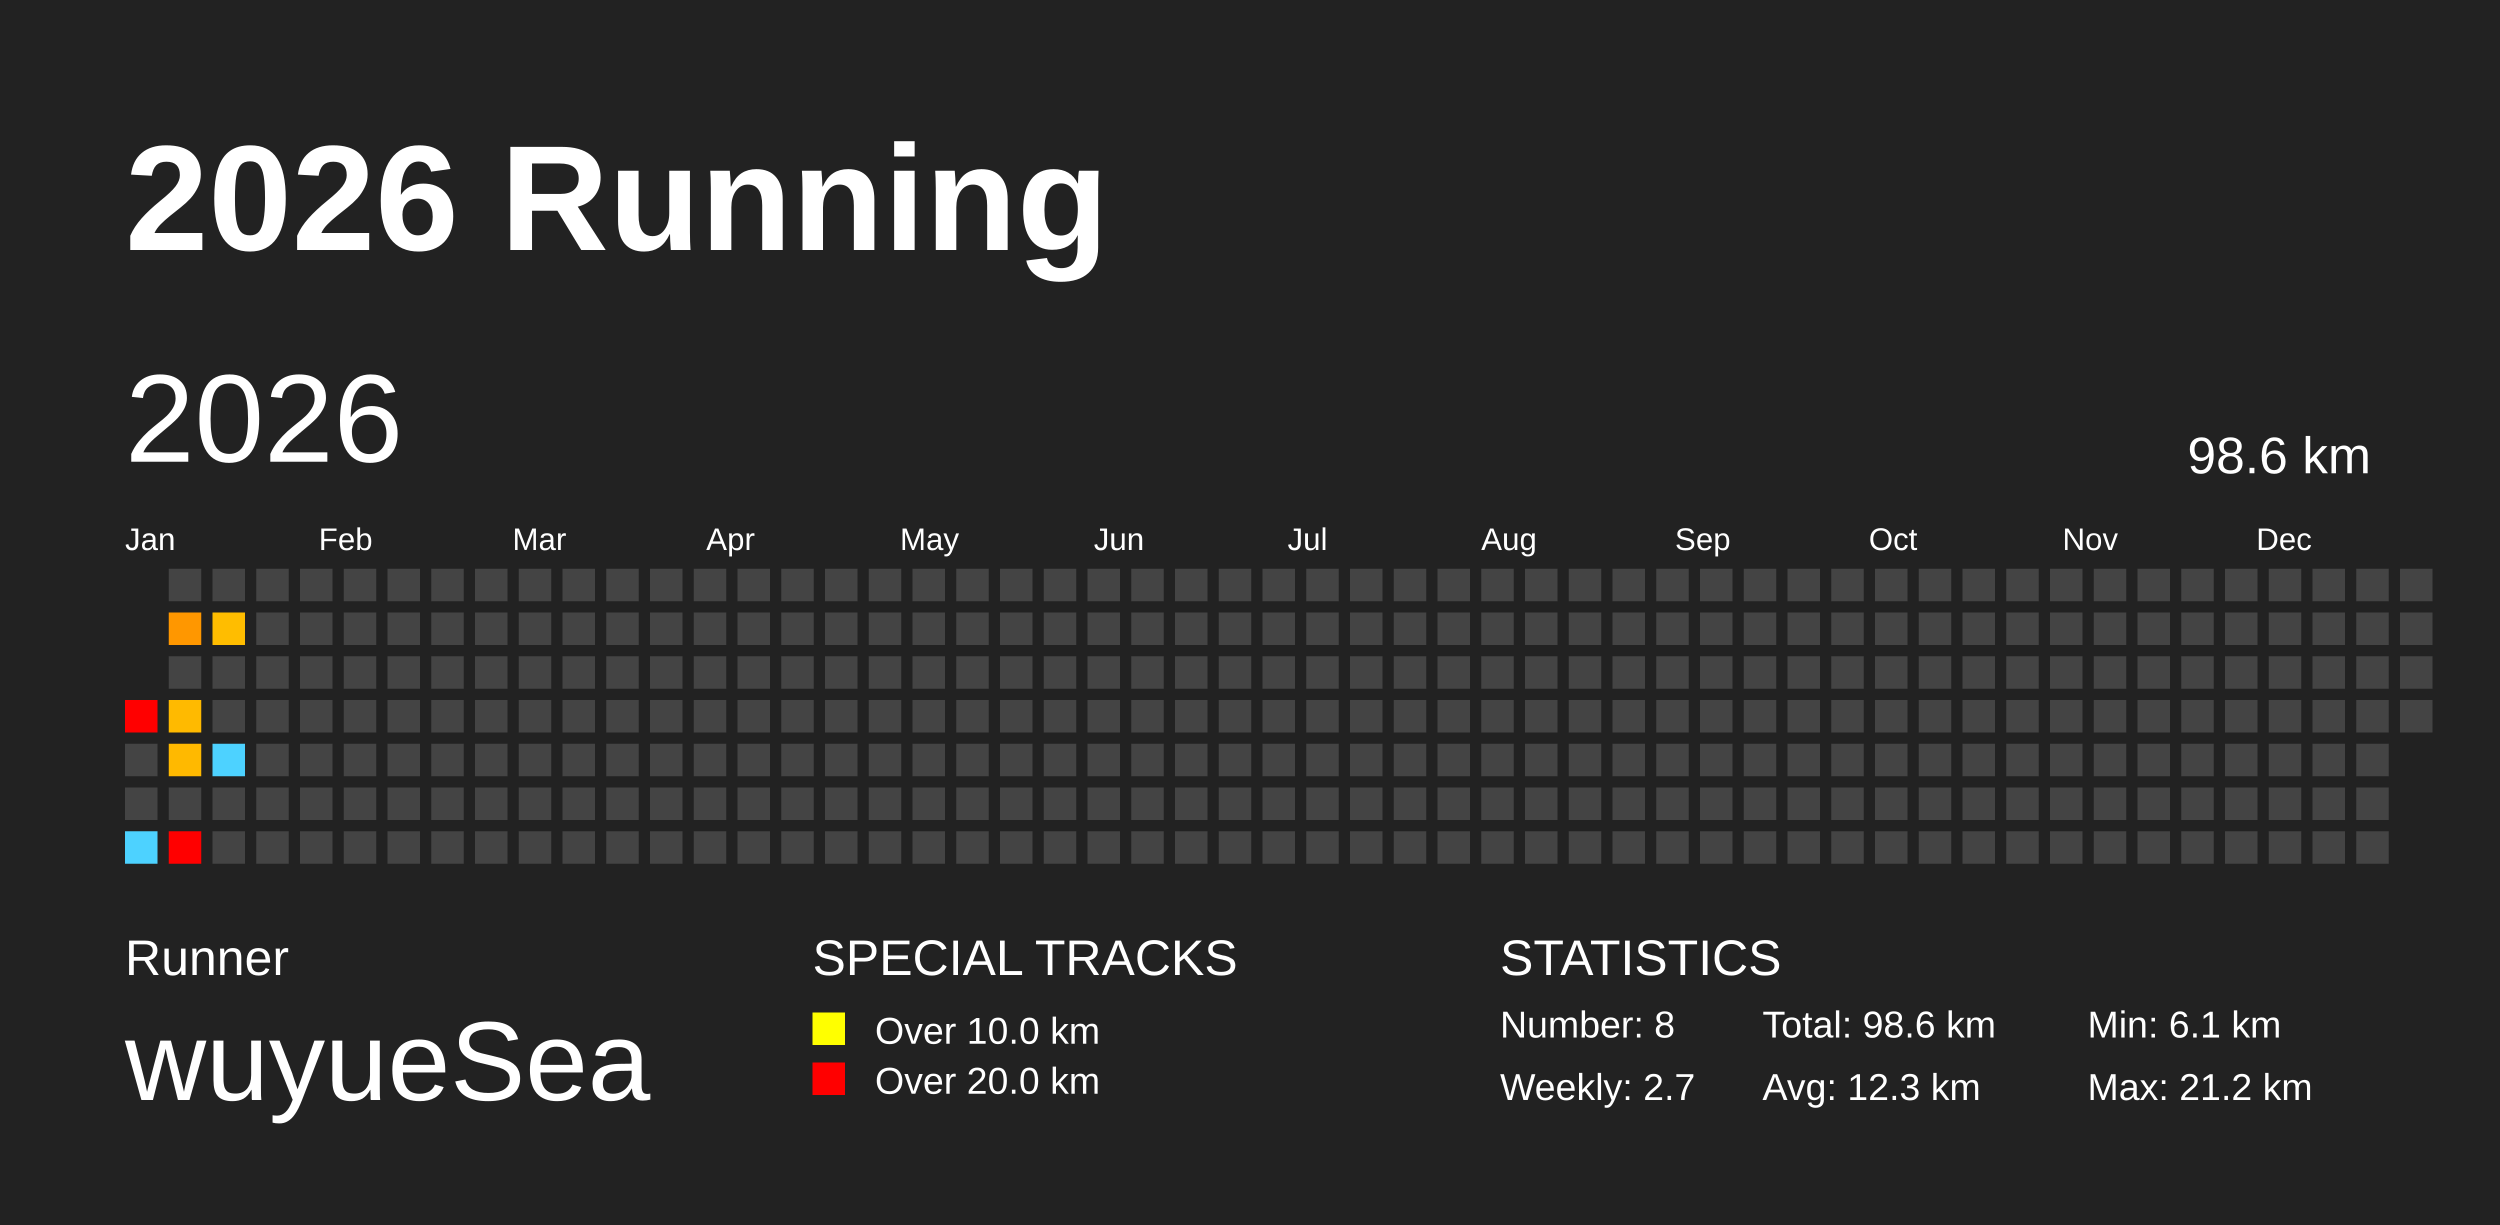
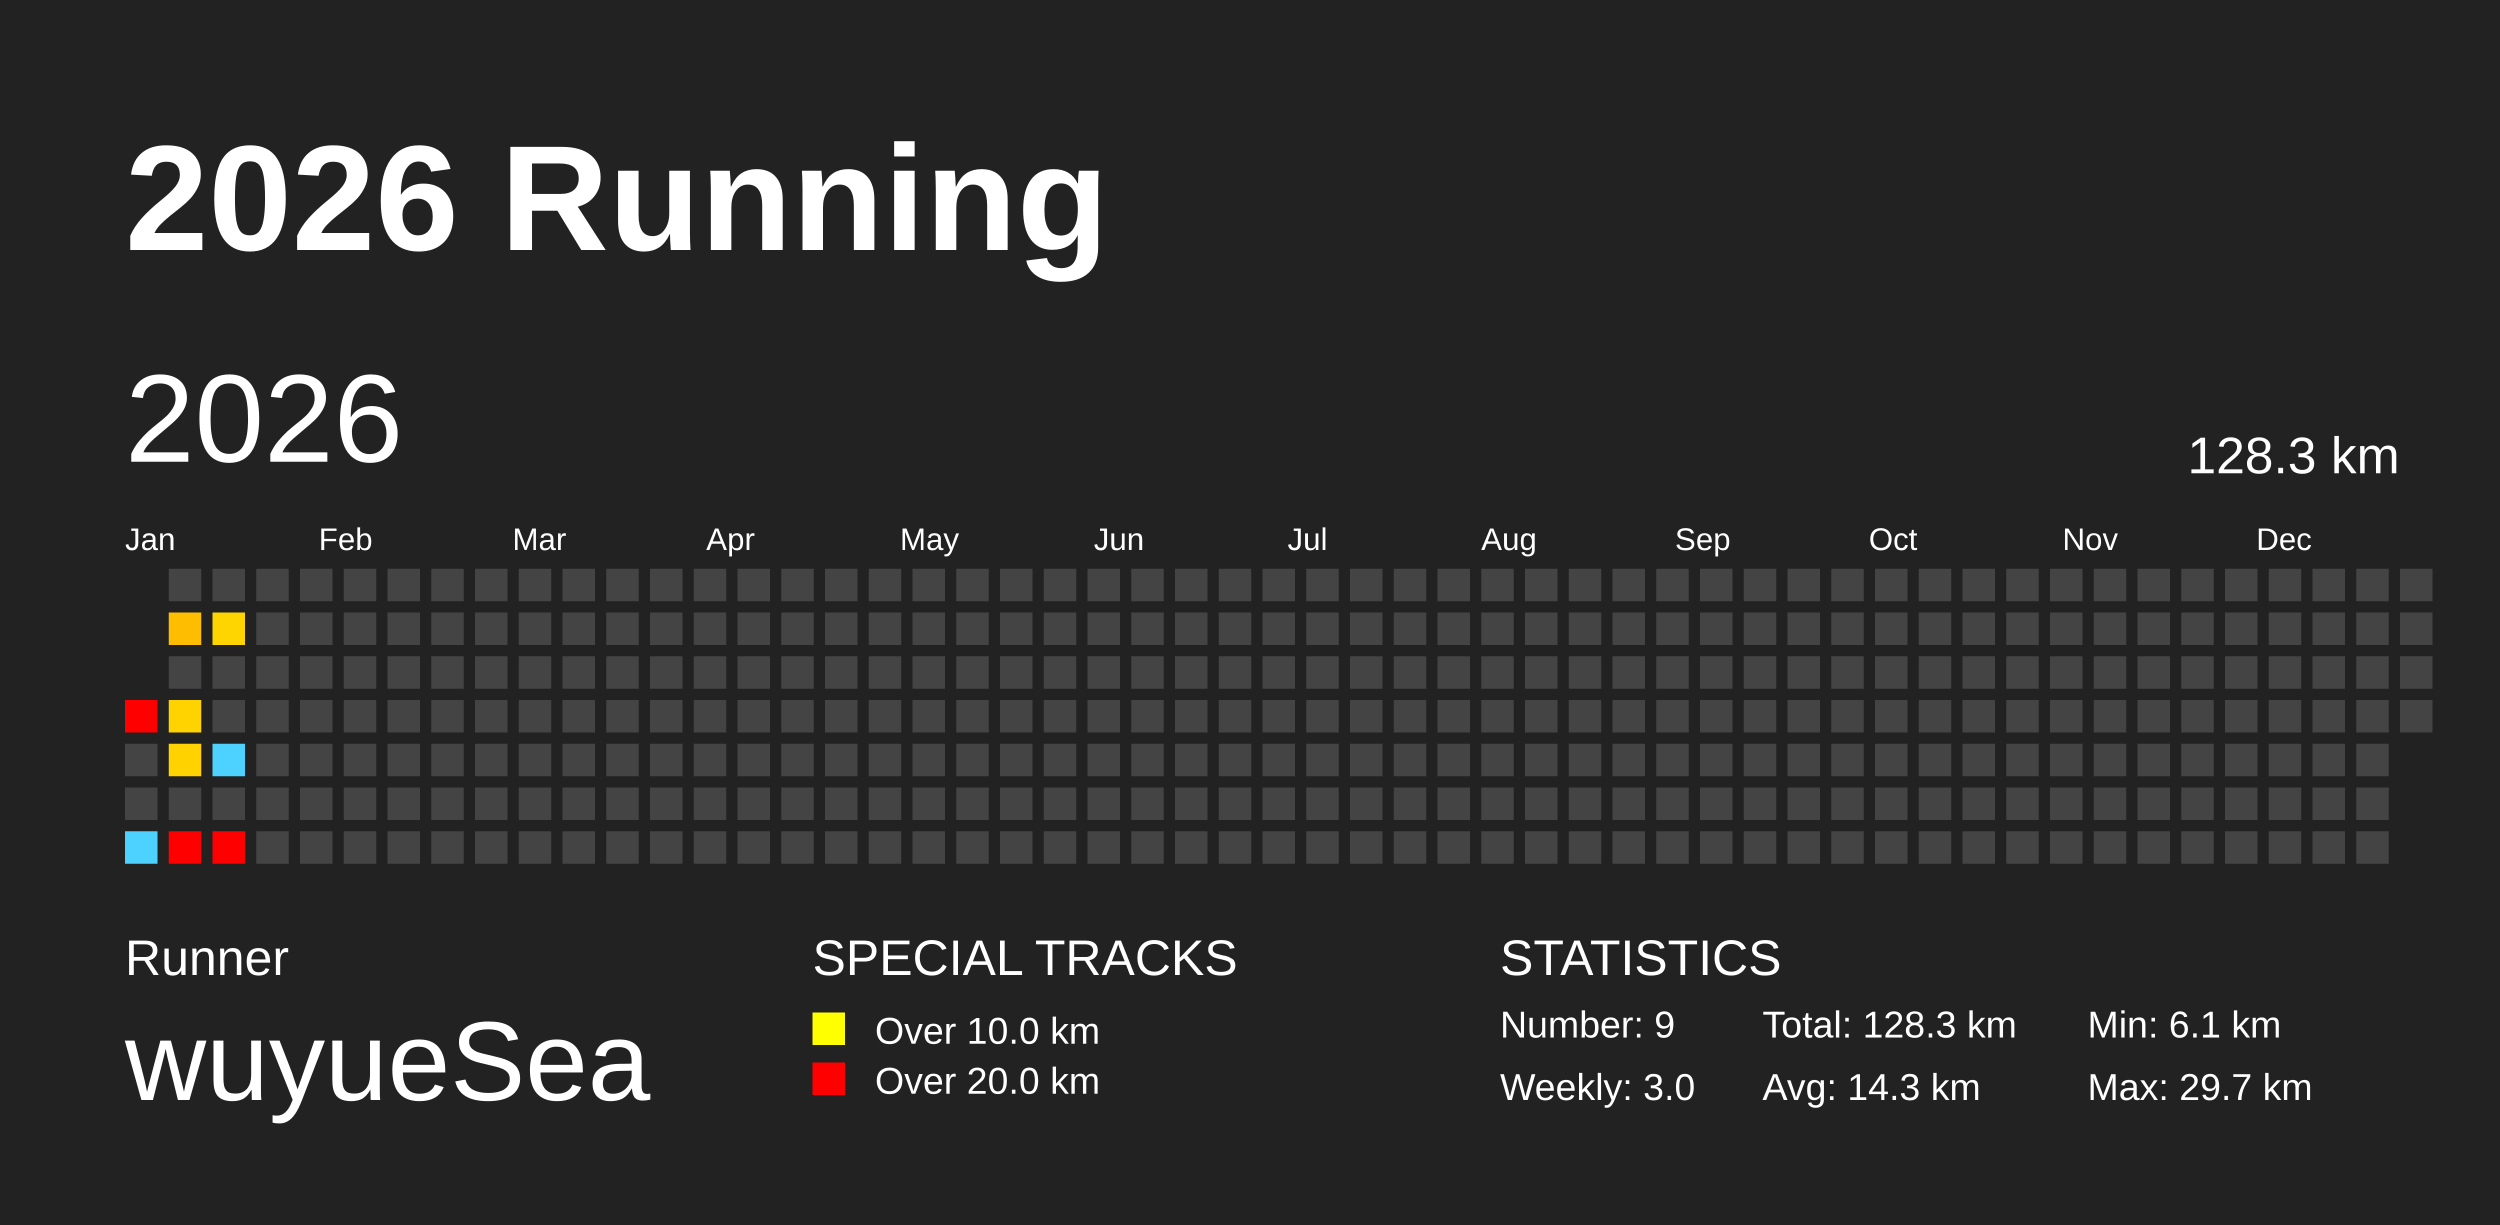
<svg xmlns="http://www.w3.org/2000/svg" baseProfile="full" height="98mm" version="1.1" viewBox="0,0,200,98" width="200mm">
  <defs />
  <rect fill="#222222" height="98" width="200" x="0" y="0" />
  <text fill="#FFFFFF" style="font-size:12px; font-family:Arial; font-weight:bold;" x="10" y="20">2026 Running</text>
  <text fill="#FFFFFF" style="font-size:4px; font-family:Arial" x="10" y="78">Runner</text>
  <text fill="#FFFFFF" style="font-size:9px; font-family:Arial" x="10" y="88">wuyueSea</text>
  <text fill="#FFFFFF" style="font-size:4px; font-family:Arial" x="65" y="78">SPECIAL TRACKS</text>
  <rect fill="yellow" height="2.6" width="2.6" x="65" y="81" />
  <text fill="#FFFFFF" style="font-size:3px; font-family:Arial" x="70" y="83.5">Over 10.0 km</text>
  <rect fill="red" height="2.6" width="2.6" x="65" y="85" />
  <text fill="#FFFFFF" style="font-size:3px; font-family:Arial" x="70" y="87.5">Over 20.0 km</text>
  <text fill="#FFFFFF" style="font-size:4px; font-family:Arial" x="120" y="78">STATISTICS</text>
-   <text fill="#FFFFFF" style="font-size:3px; font-family:Arial" x="120" y="83">Number: 8</text>
-   <text fill="#FFFFFF" style="font-size:3px; font-family:Arial" x="120" y="88">Weekly: 2.7</text>
-   <text fill="#FFFFFF" style="font-size:3px; font-family:Arial" x="141" y="83">Total: 98.6 km</text>
-   <text fill="#FFFFFF" style="font-size:3px; font-family:Arial" x="141" y="88">Avg: 12.3 km</text>
+   <text fill="#FFFFFF" style="font-size:3px; font-family:Arial" x="120" y="83">Number: 9</text>
+   <text fill="#FFFFFF" style="font-size:3px; font-family:Arial" x="120" y="88">Weekly: 3.0</text>
+   <text fill="#FFFFFF" style="font-size:3px; font-family:Arial" x="141" y="83">Total: 128.3 km</text>
+   <text fill="#FFFFFF" style="font-size:3px; font-family:Arial" x="141" y="88">Avg: 14.3 km</text>
  <text fill="#FFFFFF" style="font-size:3px; font-family:Arial" x="167" y="83">Min: 6.1 km</text>
-   <text fill="#FFFFFF" style="font-size:3px; font-family:Arial" x="167" y="88">Max: 21.2 km</text>
+   <text fill="#FFFFFF" style="font-size:3px; font-family:Arial" x="167" y="88">Max: 29.7 km</text>
  <text dominant-baseline="hanging" fill="#FFFFFF" style="font-size:10.0px; font-family:Arial;" x="10" y="30">2026</text>
-   <text dominant-baseline="hanging" fill="#FFFFFF" style="font-size:4.125px; font-family:Arial;" x="175" y="35">98.6 km</text>
+   <text dominant-baseline="hanging" fill="#FFFFFF" style="font-size:4.125px; font-family:Arial;" x="175" y="35">128.3 km</text>
  <text fill="#FFFFFF" style="font-size:2.5px; font-family:Arial" x="10.0" y="44">Jan</text>
  <text fill="#FFFFFF" style="font-size:2.5px; font-family:Arial" x="25.5" y="44">Feb</text>
  <text fill="#FFFFFF" style="font-size:2.5px; font-family:Arial" x="41.0" y="44">Mar</text>
  <text fill="#FFFFFF" style="font-size:2.5px; font-family:Arial" x="56.5" y="44">Apr</text>
  <text fill="#FFFFFF" style="font-size:2.5px; font-family:Arial" x="72.0" y="44">May</text>
  <text fill="#FFFFFF" style="font-size:2.5px; font-family:Arial" x="87.5" y="44">Jun</text>
  <text fill="#FFFFFF" style="font-size:2.5px; font-family:Arial" x="103.0" y="44">Jul</text>
  <text fill="#FFFFFF" style="font-size:2.5px; font-family:Arial" x="118.5" y="44">Aug</text>
  <text fill="#FFFFFF" style="font-size:2.5px; font-family:Arial" x="134.0" y="44">Sep</text>
  <text fill="#FFFFFF" style="font-size:2.5px; font-family:Arial" x="149.5" y="44">Oct</text>
  <text fill="#FFFFFF" style="font-size:2.5px; font-family:Arial" x="165.0" y="44">Nov</text>
  <text fill="#FFFFFF" style="font-size:2.5px; font-family:Arial" x="180.5" y="44">Dec</text>
  <rect fill="red" height="2.6" width="2.6" x="10.0" y="56.0" />
  <rect fill="#444444" height="2.6" width="2.6" x="10.0" y="59.5" />
  <rect fill="#444444" height="2.6" width="2.6" x="10.0" y="63.0" />
  <rect fill="#4dd2ff" height="2.6" width="2.6" x="10.0" y="66.5" />
  <rect fill="#444444" height="2.6" width="2.6" x="13.5" y="45.5" />
-   <rect fill="#ff9700" height="2.6" width="2.6" x="13.5" y="49.0" />
+   <rect fill="#ffbd00" height="2.6" width="2.6" x="13.5" y="49.0" />
  <rect fill="#444444" height="2.6" width="2.6" x="13.5" y="52.5" />
-   <rect fill="#ffba00" height="2.6" width="2.6" x="13.5" y="56.0" />
-   <rect fill="#ffb900" height="2.6" width="2.6" x="13.5" y="59.5" />
+   <rect fill="#ffd300" height="2.6" width="2.6" x="13.5" y="56.0" />
+   <rect fill="#ffd200" height="2.6" width="2.6" x="13.5" y="59.5" />
  <rect fill="#444444" height="2.6" width="2.6" x="13.5" y="63.0" />
  <rect fill="red" height="2.6" width="2.6" x="13.5" y="66.5" />
  <rect fill="#444444" height="2.6" width="2.6" x="17.0" y="45.5" />
-   <rect fill="#ffbd00" height="2.6" width="2.6" x="17.0" y="49.0" />
+   <rect fill="#ffd500" height="2.6" width="2.6" x="17.0" y="49.0" />
  <rect fill="#444444" height="2.6" width="2.6" x="17.0" y="52.5" />
  <rect fill="#444444" height="2.6" width="2.6" x="17.0" y="56.0" />
  <rect fill="#4dd2ff" height="2.6" width="2.6" x="17.0" y="59.5" />
  <rect fill="#444444" height="2.6" width="2.6" x="17.0" y="63.0" />
-   <rect fill="#444444" height="2.6" width="2.6" x="17.0" y="66.5" />
+   <rect fill="red" height="2.6" width="2.6" x="17.0" y="66.5" />
  <rect fill="#444444" height="2.6" width="2.6" x="20.5" y="45.5" />
  <rect fill="#444444" height="2.6" width="2.6" x="20.5" y="49.0" />
  <rect fill="#444444" height="2.6" width="2.6" x="20.5" y="52.5" />
  <rect fill="#444444" height="2.6" width="2.6" x="20.5" y="56.0" />
  <rect fill="#444444" height="2.6" width="2.6" x="20.5" y="59.5" />
  <rect fill="#444444" height="2.6" width="2.6" x="20.5" y="63.0" />
  <rect fill="#444444" height="2.6" width="2.6" x="20.5" y="66.5" />
  <rect fill="#444444" height="2.6" width="2.6" x="24.0" y="45.5" />
  <rect fill="#444444" height="2.6" width="2.6" x="24.0" y="49.0" />
  <rect fill="#444444" height="2.6" width="2.6" x="24.0" y="52.5" />
  <rect fill="#444444" height="2.6" width="2.6" x="24.0" y="56.0" />
  <rect fill="#444444" height="2.6" width="2.6" x="24.0" y="59.5" />
  <rect fill="#444444" height="2.6" width="2.6" x="24.0" y="63.0" />
  <rect fill="#444444" height="2.6" width="2.6" x="24.0" y="66.5" />
  <rect fill="#444444" height="2.6" width="2.6" x="27.5" y="45.5" />
  <rect fill="#444444" height="2.6" width="2.6" x="27.5" y="49.0" />
  <rect fill="#444444" height="2.6" width="2.6" x="27.5" y="52.5" />
  <rect fill="#444444" height="2.6" width="2.6" x="27.5" y="56.0" />
  <rect fill="#444444" height="2.6" width="2.6" x="27.5" y="59.5" />
  <rect fill="#444444" height="2.6" width="2.6" x="27.5" y="63.0" />
  <rect fill="#444444" height="2.6" width="2.6" x="27.5" y="66.5" />
  <rect fill="#444444" height="2.6" width="2.6" x="31.0" y="45.5" />
  <rect fill="#444444" height="2.6" width="2.6" x="31.0" y="49.0" />
  <rect fill="#444444" height="2.6" width="2.6" x="31.0" y="52.5" />
  <rect fill="#444444" height="2.6" width="2.6" x="31.0" y="56.0" />
  <rect fill="#444444" height="2.6" width="2.6" x="31.0" y="59.5" />
  <rect fill="#444444" height="2.6" width="2.6" x="31.0" y="63.0" />
  <rect fill="#444444" height="2.6" width="2.6" x="31.0" y="66.5" />
  <rect fill="#444444" height="2.6" width="2.6" x="34.5" y="45.5" />
  <rect fill="#444444" height="2.6" width="2.6" x="34.5" y="49.0" />
  <rect fill="#444444" height="2.6" width="2.6" x="34.5" y="52.5" />
  <rect fill="#444444" height="2.6" width="2.6" x="34.5" y="56.0" />
  <rect fill="#444444" height="2.6" width="2.6" x="34.5" y="59.5" />
  <rect fill="#444444" height="2.6" width="2.6" x="34.5" y="63.0" />
  <rect fill="#444444" height="2.6" width="2.6" x="34.5" y="66.5" />
  <rect fill="#444444" height="2.6" width="2.6" x="38.0" y="45.5" />
  <rect fill="#444444" height="2.6" width="2.6" x="38.0" y="49.0" />
  <rect fill="#444444" height="2.6" width="2.6" x="38.0" y="52.5" />
  <rect fill="#444444" height="2.6" width="2.6" x="38.0" y="56.0" />
  <rect fill="#444444" height="2.6" width="2.6" x="38.0" y="59.5" />
  <rect fill="#444444" height="2.6" width="2.6" x="38.0" y="63.0" />
  <rect fill="#444444" height="2.6" width="2.6" x="38.0" y="66.5" />
  <rect fill="#444444" height="2.6" width="2.6" x="41.5" y="45.5" />
  <rect fill="#444444" height="2.6" width="2.6" x="41.5" y="49.0" />
  <rect fill="#444444" height="2.6" width="2.6" x="41.5" y="52.5" />
  <rect fill="#444444" height="2.6" width="2.6" x="41.5" y="56.0" />
  <rect fill="#444444" height="2.6" width="2.6" x="41.5" y="59.5" />
  <rect fill="#444444" height="2.6" width="2.6" x="41.5" y="63.0" />
  <rect fill="#444444" height="2.6" width="2.6" x="41.5" y="66.5" />
  <rect fill="#444444" height="2.6" width="2.6" x="45.0" y="45.5" />
  <rect fill="#444444" height="2.6" width="2.6" x="45.0" y="49.0" />
  <rect fill="#444444" height="2.6" width="2.6" x="45.0" y="52.5" />
  <rect fill="#444444" height="2.6" width="2.6" x="45.0" y="56.0" />
  <rect fill="#444444" height="2.6" width="2.6" x="45.0" y="59.5" />
  <rect fill="#444444" height="2.6" width="2.6" x="45.0" y="63.0" />
  <rect fill="#444444" height="2.6" width="2.6" x="45.0" y="66.5" />
  <rect fill="#444444" height="2.6" width="2.6" x="48.5" y="45.5" />
  <rect fill="#444444" height="2.6" width="2.6" x="48.5" y="49.0" />
  <rect fill="#444444" height="2.6" width="2.6" x="48.5" y="52.5" />
  <rect fill="#444444" height="2.6" width="2.6" x="48.5" y="56.0" />
  <rect fill="#444444" height="2.6" width="2.6" x="48.5" y="59.5" />
  <rect fill="#444444" height="2.6" width="2.6" x="48.5" y="63.0" />
  <rect fill="#444444" height="2.6" width="2.6" x="48.5" y="66.5" />
  <rect fill="#444444" height="2.6" width="2.6" x="52.0" y="45.5" />
  <rect fill="#444444" height="2.6" width="2.6" x="52.0" y="49.0" />
  <rect fill="#444444" height="2.6" width="2.6" x="52.0" y="52.5" />
  <rect fill="#444444" height="2.6" width="2.6" x="52.0" y="56.0" />
  <rect fill="#444444" height="2.6" width="2.6" x="52.0" y="59.5" />
  <rect fill="#444444" height="2.6" width="2.6" x="52.0" y="63.0" />
  <rect fill="#444444" height="2.6" width="2.6" x="52.0" y="66.5" />
  <rect fill="#444444" height="2.6" width="2.6" x="55.5" y="45.5" />
  <rect fill="#444444" height="2.6" width="2.6" x="55.5" y="49.0" />
  <rect fill="#444444" height="2.6" width="2.6" x="55.5" y="52.5" />
  <rect fill="#444444" height="2.6" width="2.6" x="55.5" y="56.0" />
  <rect fill="#444444" height="2.6" width="2.6" x="55.5" y="59.5" />
  <rect fill="#444444" height="2.6" width="2.6" x="55.5" y="63.0" />
  <rect fill="#444444" height="2.6" width="2.6" x="55.5" y="66.5" />
  <rect fill="#444444" height="2.6" width="2.6" x="59.0" y="45.5" />
  <rect fill="#444444" height="2.6" width="2.6" x="59.0" y="49.0" />
  <rect fill="#444444" height="2.6" width="2.6" x="59.0" y="52.5" />
  <rect fill="#444444" height="2.6" width="2.6" x="59.0" y="56.0" />
  <rect fill="#444444" height="2.6" width="2.6" x="59.0" y="59.5" />
  <rect fill="#444444" height="2.6" width="2.6" x="59.0" y="63.0" />
  <rect fill="#444444" height="2.6" width="2.6" x="59.0" y="66.5" />
  <rect fill="#444444" height="2.6" width="2.6" x="62.5" y="45.5" />
  <rect fill="#444444" height="2.6" width="2.6" x="62.5" y="49.0" />
  <rect fill="#444444" height="2.6" width="2.6" x="62.5" y="52.5" />
  <rect fill="#444444" height="2.6" width="2.6" x="62.5" y="56.0" />
  <rect fill="#444444" height="2.6" width="2.6" x="62.5" y="59.5" />
  <rect fill="#444444" height="2.6" width="2.6" x="62.5" y="63.0" />
  <rect fill="#444444" height="2.6" width="2.6" x="62.5" y="66.5" />
  <rect fill="#444444" height="2.6" width="2.6" x="66.0" y="45.5" />
  <rect fill="#444444" height="2.6" width="2.6" x="66.0" y="49.0" />
  <rect fill="#444444" height="2.6" width="2.6" x="66.0" y="52.5" />
  <rect fill="#444444" height="2.6" width="2.6" x="66.0" y="56.0" />
  <rect fill="#444444" height="2.6" width="2.6" x="66.0" y="59.5" />
  <rect fill="#444444" height="2.6" width="2.6" x="66.0" y="63.0" />
  <rect fill="#444444" height="2.6" width="2.6" x="66.0" y="66.5" />
  <rect fill="#444444" height="2.6" width="2.6" x="69.5" y="45.5" />
  <rect fill="#444444" height="2.6" width="2.6" x="69.5" y="49.0" />
  <rect fill="#444444" height="2.6" width="2.6" x="69.5" y="52.5" />
  <rect fill="#444444" height="2.6" width="2.6" x="69.5" y="56.0" />
  <rect fill="#444444" height="2.6" width="2.6" x="69.5" y="59.5" />
  <rect fill="#444444" height="2.6" width="2.6" x="69.5" y="63.0" />
  <rect fill="#444444" height="2.6" width="2.6" x="69.5" y="66.5" />
  <rect fill="#444444" height="2.6" width="2.6" x="73.0" y="45.5" />
  <rect fill="#444444" height="2.6" width="2.6" x="73.0" y="49.0" />
  <rect fill="#444444" height="2.6" width="2.6" x="73.0" y="52.5" />
  <rect fill="#444444" height="2.6" width="2.6" x="73.0" y="56.0" />
  <rect fill="#444444" height="2.6" width="2.6" x="73.0" y="59.5" />
  <rect fill="#444444" height="2.6" width="2.6" x="73.0" y="63.0" />
  <rect fill="#444444" height="2.6" width="2.6" x="73.0" y="66.5" />
  <rect fill="#444444" height="2.6" width="2.6" x="76.5" y="45.5" />
  <rect fill="#444444" height="2.6" width="2.6" x="76.5" y="49.0" />
  <rect fill="#444444" height="2.6" width="2.6" x="76.5" y="52.5" />
  <rect fill="#444444" height="2.6" width="2.6" x="76.5" y="56.0" />
  <rect fill="#444444" height="2.6" width="2.6" x="76.5" y="59.5" />
  <rect fill="#444444" height="2.6" width="2.6" x="76.5" y="63.0" />
  <rect fill="#444444" height="2.6" width="2.6" x="76.5" y="66.5" />
  <rect fill="#444444" height="2.6" width="2.6" x="80.0" y="45.5" />
  <rect fill="#444444" height="2.6" width="2.6" x="80.0" y="49.0" />
  <rect fill="#444444" height="2.6" width="2.6" x="80.0" y="52.5" />
  <rect fill="#444444" height="2.6" width="2.6" x="80.0" y="56.0" />
  <rect fill="#444444" height="2.6" width="2.6" x="80.0" y="59.5" />
  <rect fill="#444444" height="2.6" width="2.6" x="80.0" y="63.0" />
  <rect fill="#444444" height="2.6" width="2.6" x="80.0" y="66.5" />
  <rect fill="#444444" height="2.6" width="2.6" x="83.5" y="45.5" />
  <rect fill="#444444" height="2.6" width="2.6" x="83.5" y="49.0" />
  <rect fill="#444444" height="2.6" width="2.6" x="83.5" y="52.5" />
  <rect fill="#444444" height="2.6" width="2.6" x="83.5" y="56.0" />
  <rect fill="#444444" height="2.6" width="2.6" x="83.5" y="59.5" />
  <rect fill="#444444" height="2.6" width="2.6" x="83.5" y="63.0" />
  <rect fill="#444444" height="2.6" width="2.6" x="83.5" y="66.5" />
  <rect fill="#444444" height="2.6" width="2.6" x="87.0" y="45.5" />
  <rect fill="#444444" height="2.6" width="2.6" x="87.0" y="49.0" />
  <rect fill="#444444" height="2.6" width="2.6" x="87.0" y="52.5" />
  <rect fill="#444444" height="2.6" width="2.6" x="87.0" y="56.0" />
  <rect fill="#444444" height="2.6" width="2.6" x="87.0" y="59.5" />
  <rect fill="#444444" height="2.6" width="2.6" x="87.0" y="63.0" />
  <rect fill="#444444" height="2.6" width="2.6" x="87.0" y="66.5" />
  <rect fill="#444444" height="2.6" width="2.6" x="90.5" y="45.5" />
  <rect fill="#444444" height="2.6" width="2.6" x="90.5" y="49.0" />
  <rect fill="#444444" height="2.6" width="2.6" x="90.5" y="52.5" />
  <rect fill="#444444" height="2.6" width="2.6" x="90.5" y="56.0" />
  <rect fill="#444444" height="2.6" width="2.6" x="90.5" y="59.5" />
  <rect fill="#444444" height="2.6" width="2.6" x="90.5" y="63.0" />
  <rect fill="#444444" height="2.6" width="2.6" x="90.5" y="66.5" />
  <rect fill="#444444" height="2.6" width="2.6" x="94.0" y="45.5" />
  <rect fill="#444444" height="2.6" width="2.6" x="94.0" y="49.0" />
  <rect fill="#444444" height="2.6" width="2.6" x="94.0" y="52.5" />
  <rect fill="#444444" height="2.6" width="2.6" x="94.0" y="56.0" />
  <rect fill="#444444" height="2.6" width="2.6" x="94.0" y="59.5" />
  <rect fill="#444444" height="2.6" width="2.6" x="94.0" y="63.0" />
  <rect fill="#444444" height="2.6" width="2.6" x="94.0" y="66.5" />
  <rect fill="#444444" height="2.6" width="2.6" x="97.5" y="45.5" />
  <rect fill="#444444" height="2.6" width="2.6" x="97.5" y="49.0" />
  <rect fill="#444444" height="2.6" width="2.6" x="97.5" y="52.5" />
  <rect fill="#444444" height="2.6" width="2.6" x="97.5" y="56.0" />
  <rect fill="#444444" height="2.6" width="2.6" x="97.5" y="59.5" />
  <rect fill="#444444" height="2.6" width="2.6" x="97.5" y="63.0" />
  <rect fill="#444444" height="2.6" width="2.6" x="97.5" y="66.5" />
  <rect fill="#444444" height="2.6" width="2.6" x="101.0" y="45.5" />
  <rect fill="#444444" height="2.6" width="2.6" x="101.0" y="49.0" />
  <rect fill="#444444" height="2.6" width="2.6" x="101.0" y="52.5" />
  <rect fill="#444444" height="2.6" width="2.6" x="101.0" y="56.0" />
  <rect fill="#444444" height="2.6" width="2.6" x="101.0" y="59.5" />
  <rect fill="#444444" height="2.6" width="2.6" x="101.0" y="63.0" />
  <rect fill="#444444" height="2.6" width="2.6" x="101.0" y="66.5" />
  <rect fill="#444444" height="2.6" width="2.6" x="104.5" y="45.5" />
  <rect fill="#444444" height="2.6" width="2.6" x="104.5" y="49.0" />
  <rect fill="#444444" height="2.6" width="2.6" x="104.5" y="52.5" />
  <rect fill="#444444" height="2.6" width="2.6" x="104.5" y="56.0" />
  <rect fill="#444444" height="2.6" width="2.6" x="104.5" y="59.5" />
  <rect fill="#444444" height="2.6" width="2.6" x="104.5" y="63.0" />
  <rect fill="#444444" height="2.6" width="2.6" x="104.5" y="66.5" />
  <rect fill="#444444" height="2.6" width="2.6" x="108.0" y="45.5" />
  <rect fill="#444444" height="2.6" width="2.6" x="108.0" y="49.0" />
  <rect fill="#444444" height="2.6" width="2.6" x="108.0" y="52.5" />
  <rect fill="#444444" height="2.6" width="2.6" x="108.0" y="56.0" />
  <rect fill="#444444" height="2.6" width="2.6" x="108.0" y="59.5" />
  <rect fill="#444444" height="2.6" width="2.6" x="108.0" y="63.0" />
  <rect fill="#444444" height="2.6" width="2.6" x="108.0" y="66.5" />
  <rect fill="#444444" height="2.6" width="2.6" x="111.5" y="45.5" />
  <rect fill="#444444" height="2.6" width="2.6" x="111.5" y="49.0" />
  <rect fill="#444444" height="2.6" width="2.6" x="111.5" y="52.5" />
  <rect fill="#444444" height="2.6" width="2.6" x="111.5" y="56.0" />
  <rect fill="#444444" height="2.6" width="2.6" x="111.5" y="59.5" />
  <rect fill="#444444" height="2.6" width="2.6" x="111.5" y="63.0" />
  <rect fill="#444444" height="2.6" width="2.6" x="111.5" y="66.5" />
  <rect fill="#444444" height="2.6" width="2.6" x="115.0" y="45.5" />
  <rect fill="#444444" height="2.6" width="2.6" x="115.0" y="49.0" />
  <rect fill="#444444" height="2.6" width="2.6" x="115.0" y="52.5" />
  <rect fill="#444444" height="2.6" width="2.6" x="115.0" y="56.0" />
  <rect fill="#444444" height="2.6" width="2.6" x="115.0" y="59.5" />
  <rect fill="#444444" height="2.6" width="2.6" x="115.0" y="63.0" />
  <rect fill="#444444" height="2.6" width="2.6" x="115.0" y="66.5" />
  <rect fill="#444444" height="2.6" width="2.6" x="118.5" y="45.5" />
  <rect fill="#444444" height="2.6" width="2.6" x="118.5" y="49.0" />
  <rect fill="#444444" height="2.6" width="2.6" x="118.5" y="52.5" />
  <rect fill="#444444" height="2.6" width="2.6" x="118.5" y="56.0" />
  <rect fill="#444444" height="2.6" width="2.6" x="118.5" y="59.5" />
  <rect fill="#444444" height="2.6" width="2.6" x="118.5" y="63.0" />
  <rect fill="#444444" height="2.6" width="2.6" x="118.5" y="66.5" />
  <rect fill="#444444" height="2.6" width="2.6" x="122.0" y="45.5" />
  <rect fill="#444444" height="2.6" width="2.6" x="122.0" y="49.0" />
  <rect fill="#444444" height="2.6" width="2.6" x="122.0" y="52.5" />
  <rect fill="#444444" height="2.6" width="2.6" x="122.0" y="56.0" />
  <rect fill="#444444" height="2.6" width="2.6" x="122.0" y="59.5" />
  <rect fill="#444444" height="2.6" width="2.6" x="122.0" y="63.0" />
  <rect fill="#444444" height="2.6" width="2.6" x="122.0" y="66.5" />
  <rect fill="#444444" height="2.6" width="2.6" x="125.5" y="45.5" />
  <rect fill="#444444" height="2.6" width="2.6" x="125.5" y="49.0" />
  <rect fill="#444444" height="2.6" width="2.6" x="125.5" y="52.5" />
  <rect fill="#444444" height="2.6" width="2.6" x="125.5" y="56.0" />
  <rect fill="#444444" height="2.6" width="2.6" x="125.5" y="59.5" />
  <rect fill="#444444" height="2.6" width="2.6" x="125.5" y="63.0" />
  <rect fill="#444444" height="2.6" width="2.6" x="125.5" y="66.5" />
  <rect fill="#444444" height="2.6" width="2.6" x="129.0" y="45.5" />
  <rect fill="#444444" height="2.6" width="2.6" x="129.0" y="49.0" />
  <rect fill="#444444" height="2.6" width="2.6" x="129.0" y="52.5" />
  <rect fill="#444444" height="2.6" width="2.6" x="129.0" y="56.0" />
  <rect fill="#444444" height="2.6" width="2.6" x="129.0" y="59.5" />
  <rect fill="#444444" height="2.6" width="2.6" x="129.0" y="63.0" />
  <rect fill="#444444" height="2.6" width="2.6" x="129.0" y="66.5" />
  <rect fill="#444444" height="2.6" width="2.6" x="132.5" y="45.5" />
  <rect fill="#444444" height="2.6" width="2.6" x="132.5" y="49.0" />
  <rect fill="#444444" height="2.6" width="2.6" x="132.5" y="52.5" />
  <rect fill="#444444" height="2.6" width="2.6" x="132.5" y="56.0" />
  <rect fill="#444444" height="2.6" width="2.6" x="132.5" y="59.5" />
  <rect fill="#444444" height="2.6" width="2.6" x="132.5" y="63.0" />
  <rect fill="#444444" height="2.6" width="2.6" x="132.5" y="66.5" />
  <rect fill="#444444" height="2.6" width="2.6" x="136.0" y="45.5" />
  <rect fill="#444444" height="2.6" width="2.6" x="136.0" y="49.0" />
  <rect fill="#444444" height="2.6" width="2.6" x="136.0" y="52.5" />
  <rect fill="#444444" height="2.6" width="2.6" x="136.0" y="56.0" />
  <rect fill="#444444" height="2.6" width="2.6" x="136.0" y="59.5" />
  <rect fill="#444444" height="2.6" width="2.6" x="136.0" y="63.0" />
  <rect fill="#444444" height="2.6" width="2.6" x="136.0" y="66.5" />
  <rect fill="#444444" height="2.6" width="2.6" x="139.5" y="45.5" />
  <rect fill="#444444" height="2.6" width="2.6" x="139.5" y="49.0" />
  <rect fill="#444444" height="2.6" width="2.6" x="139.5" y="52.5" />
  <rect fill="#444444" height="2.6" width="2.6" x="139.5" y="56.0" />
  <rect fill="#444444" height="2.6" width="2.6" x="139.5" y="59.5" />
  <rect fill="#444444" height="2.6" width="2.6" x="139.5" y="63.0" />
  <rect fill="#444444" height="2.6" width="2.6" x="139.5" y="66.5" />
  <rect fill="#444444" height="2.6" width="2.6" x="143.0" y="45.5" />
  <rect fill="#444444" height="2.6" width="2.6" x="143.0" y="49.0" />
  <rect fill="#444444" height="2.6" width="2.6" x="143.0" y="52.5" />
  <rect fill="#444444" height="2.6" width="2.6" x="143.0" y="56.0" />
  <rect fill="#444444" height="2.6" width="2.6" x="143.0" y="59.5" />
  <rect fill="#444444" height="2.6" width="2.6" x="143.0" y="63.0" />
  <rect fill="#444444" height="2.6" width="2.6" x="143.0" y="66.5" />
  <rect fill="#444444" height="2.6" width="2.6" x="146.5" y="45.5" />
  <rect fill="#444444" height="2.6" width="2.6" x="146.5" y="49.0" />
  <rect fill="#444444" height="2.6" width="2.6" x="146.5" y="52.5" />
  <rect fill="#444444" height="2.6" width="2.6" x="146.5" y="56.0" />
  <rect fill="#444444" height="2.6" width="2.6" x="146.5" y="59.5" />
  <rect fill="#444444" height="2.6" width="2.6" x="146.5" y="63.0" />
  <rect fill="#444444" height="2.6" width="2.6" x="146.5" y="66.5" />
  <rect fill="#444444" height="2.6" width="2.6" x="150.0" y="45.5" />
  <rect fill="#444444" height="2.6" width="2.6" x="150.0" y="49.0" />
  <rect fill="#444444" height="2.6" width="2.6" x="150.0" y="52.5" />
  <rect fill="#444444" height="2.6" width="2.6" x="150.0" y="56.0" />
  <rect fill="#444444" height="2.6" width="2.6" x="150.0" y="59.5" />
  <rect fill="#444444" height="2.6" width="2.6" x="150.0" y="63.0" />
  <rect fill="#444444" height="2.6" width="2.6" x="150.0" y="66.5" />
  <rect fill="#444444" height="2.6" width="2.6" x="153.5" y="45.5" />
  <rect fill="#444444" height="2.6" width="2.6" x="153.5" y="49.0" />
  <rect fill="#444444" height="2.6" width="2.6" x="153.5" y="52.5" />
  <rect fill="#444444" height="2.6" width="2.6" x="153.5" y="56.0" />
  <rect fill="#444444" height="2.6" width="2.6" x="153.5" y="59.5" />
  <rect fill="#444444" height="2.6" width="2.6" x="153.5" y="63.0" />
  <rect fill="#444444" height="2.6" width="2.6" x="153.5" y="66.5" />
  <rect fill="#444444" height="2.6" width="2.6" x="157.0" y="45.5" />
  <rect fill="#444444" height="2.6" width="2.6" x="157.0" y="49.0" />
  <rect fill="#444444" height="2.6" width="2.6" x="157.0" y="52.5" />
  <rect fill="#444444" height="2.6" width="2.6" x="157.0" y="56.0" />
  <rect fill="#444444" height="2.6" width="2.6" x="157.0" y="59.5" />
  <rect fill="#444444" height="2.6" width="2.6" x="157.0" y="63.0" />
  <rect fill="#444444" height="2.6" width="2.6" x="157.0" y="66.5" />
  <rect fill="#444444" height="2.6" width="2.6" x="160.5" y="45.5" />
  <rect fill="#444444" height="2.6" width="2.6" x="160.5" y="49.0" />
  <rect fill="#444444" height="2.6" width="2.6" x="160.5" y="52.5" />
  <rect fill="#444444" height="2.6" width="2.6" x="160.5" y="56.0" />
  <rect fill="#444444" height="2.6" width="2.6" x="160.5" y="59.5" />
  <rect fill="#444444" height="2.6" width="2.6" x="160.5" y="63.0" />
  <rect fill="#444444" height="2.6" width="2.6" x="160.5" y="66.5" />
  <rect fill="#444444" height="2.6" width="2.6" x="164.0" y="45.5" />
  <rect fill="#444444" height="2.6" width="2.6" x="164.0" y="49.0" />
  <rect fill="#444444" height="2.6" width="2.6" x="164.0" y="52.5" />
  <rect fill="#444444" height="2.6" width="2.6" x="164.0" y="56.0" />
  <rect fill="#444444" height="2.6" width="2.6" x="164.0" y="59.5" />
  <rect fill="#444444" height="2.6" width="2.6" x="164.0" y="63.0" />
  <rect fill="#444444" height="2.6" width="2.6" x="164.0" y="66.5" />
  <rect fill="#444444" height="2.6" width="2.6" x="167.5" y="45.5" />
  <rect fill="#444444" height="2.6" width="2.6" x="167.5" y="49.0" />
  <rect fill="#444444" height="2.6" width="2.6" x="167.5" y="52.5" />
  <rect fill="#444444" height="2.6" width="2.6" x="167.5" y="56.0" />
  <rect fill="#444444" height="2.6" width="2.6" x="167.5" y="59.5" />
  <rect fill="#444444" height="2.6" width="2.6" x="167.5" y="63.0" />
  <rect fill="#444444" height="2.6" width="2.6" x="167.5" y="66.5" />
  <rect fill="#444444" height="2.6" width="2.6" x="171.0" y="45.5" />
  <rect fill="#444444" height="2.6" width="2.6" x="171.0" y="49.0" />
  <rect fill="#444444" height="2.6" width="2.6" x="171.0" y="52.5" />
  <rect fill="#444444" height="2.6" width="2.6" x="171.0" y="56.0" />
  <rect fill="#444444" height="2.6" width="2.6" x="171.0" y="59.5" />
  <rect fill="#444444" height="2.6" width="2.6" x="171.0" y="63.0" />
  <rect fill="#444444" height="2.6" width="2.6" x="171.0" y="66.5" />
  <rect fill="#444444" height="2.6" width="2.6" x="174.5" y="45.5" />
  <rect fill="#444444" height="2.6" width="2.6" x="174.5" y="49.0" />
  <rect fill="#444444" height="2.6" width="2.6" x="174.5" y="52.5" />
  <rect fill="#444444" height="2.6" width="2.6" x="174.5" y="56.0" />
  <rect fill="#444444" height="2.6" width="2.6" x="174.5" y="59.5" />
  <rect fill="#444444" height="2.6" width="2.6" x="174.5" y="63.0" />
  <rect fill="#444444" height="2.6" width="2.6" x="174.5" y="66.5" />
  <rect fill="#444444" height="2.6" width="2.6" x="178.0" y="45.5" />
  <rect fill="#444444" height="2.6" width="2.6" x="178.0" y="49.0" />
  <rect fill="#444444" height="2.6" width="2.6" x="178.0" y="52.5" />
  <rect fill="#444444" height="2.6" width="2.6" x="178.0" y="56.0" />
  <rect fill="#444444" height="2.6" width="2.6" x="178.0" y="59.5" />
  <rect fill="#444444" height="2.6" width="2.6" x="178.0" y="63.0" />
  <rect fill="#444444" height="2.6" width="2.6" x="178.0" y="66.5" />
  <rect fill="#444444" height="2.6" width="2.6" x="181.5" y="45.5" />
  <rect fill="#444444" height="2.6" width="2.6" x="181.5" y="49.0" />
  <rect fill="#444444" height="2.6" width="2.6" x="181.5" y="52.5" />
  <rect fill="#444444" height="2.6" width="2.6" x="181.5" y="56.0" />
  <rect fill="#444444" height="2.6" width="2.6" x="181.5" y="59.5" />
  <rect fill="#444444" height="2.6" width="2.6" x="181.5" y="63.0" />
  <rect fill="#444444" height="2.6" width="2.6" x="181.5" y="66.5" />
  <rect fill="#444444" height="2.6" width="2.6" x="185.0" y="45.5" />
  <rect fill="#444444" height="2.6" width="2.6" x="185.0" y="49.0" />
  <rect fill="#444444" height="2.6" width="2.6" x="185.0" y="52.5" />
  <rect fill="#444444" height="2.6" width="2.6" x="185.0" y="56.0" />
  <rect fill="#444444" height="2.6" width="2.6" x="185.0" y="59.5" />
  <rect fill="#444444" height="2.6" width="2.6" x="185.0" y="63.0" />
  <rect fill="#444444" height="2.6" width="2.6" x="185.0" y="66.5" />
  <rect fill="#444444" height="2.6" width="2.6" x="188.5" y="45.5" />
  <rect fill="#444444" height="2.6" width="2.6" x="188.5" y="49.0" />
  <rect fill="#444444" height="2.6" width="2.6" x="188.5" y="52.5" />
  <rect fill="#444444" height="2.6" width="2.6" x="188.5" y="56.0" />
  <rect fill="#444444" height="2.6" width="2.6" x="188.5" y="59.5" />
  <rect fill="#444444" height="2.6" width="2.6" x="188.5" y="63.0" />
  <rect fill="#444444" height="2.6" width="2.6" x="188.5" y="66.5" />
  <rect fill="#444444" height="2.6" width="2.6" x="192.0" y="45.5" />
  <rect fill="#444444" height="2.6" width="2.6" x="192.0" y="49.0" />
  <rect fill="#444444" height="2.6" width="2.6" x="192.0" y="52.5" />
  <rect fill="#444444" height="2.6" width="2.6" x="192.0" y="56.0" />
</svg>
